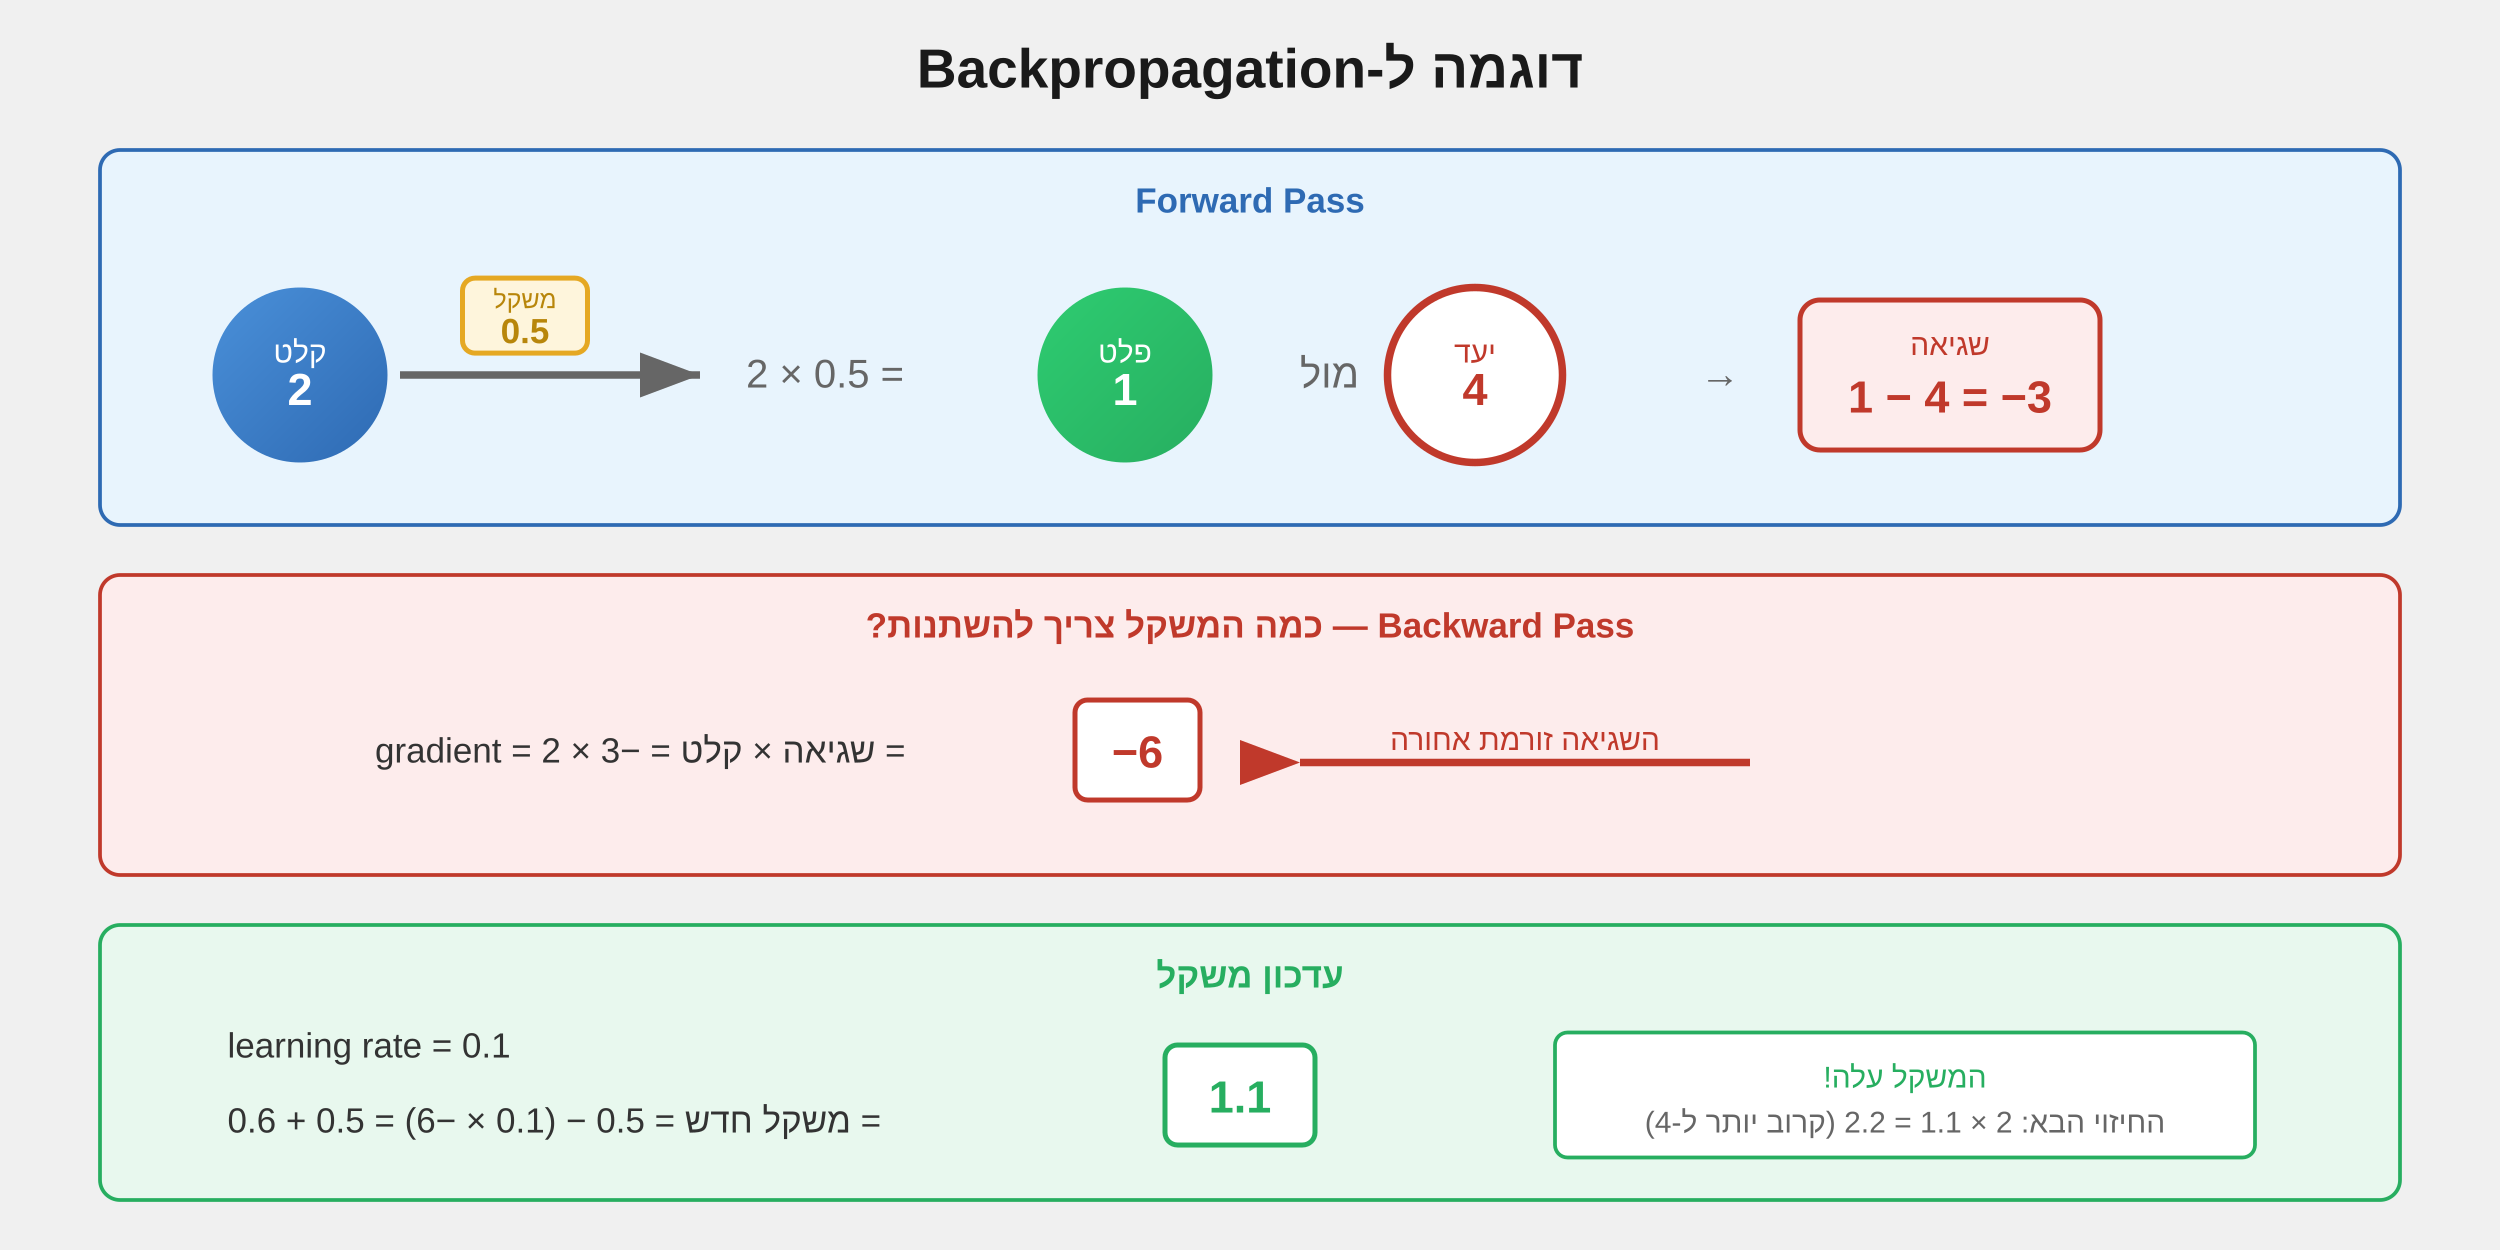
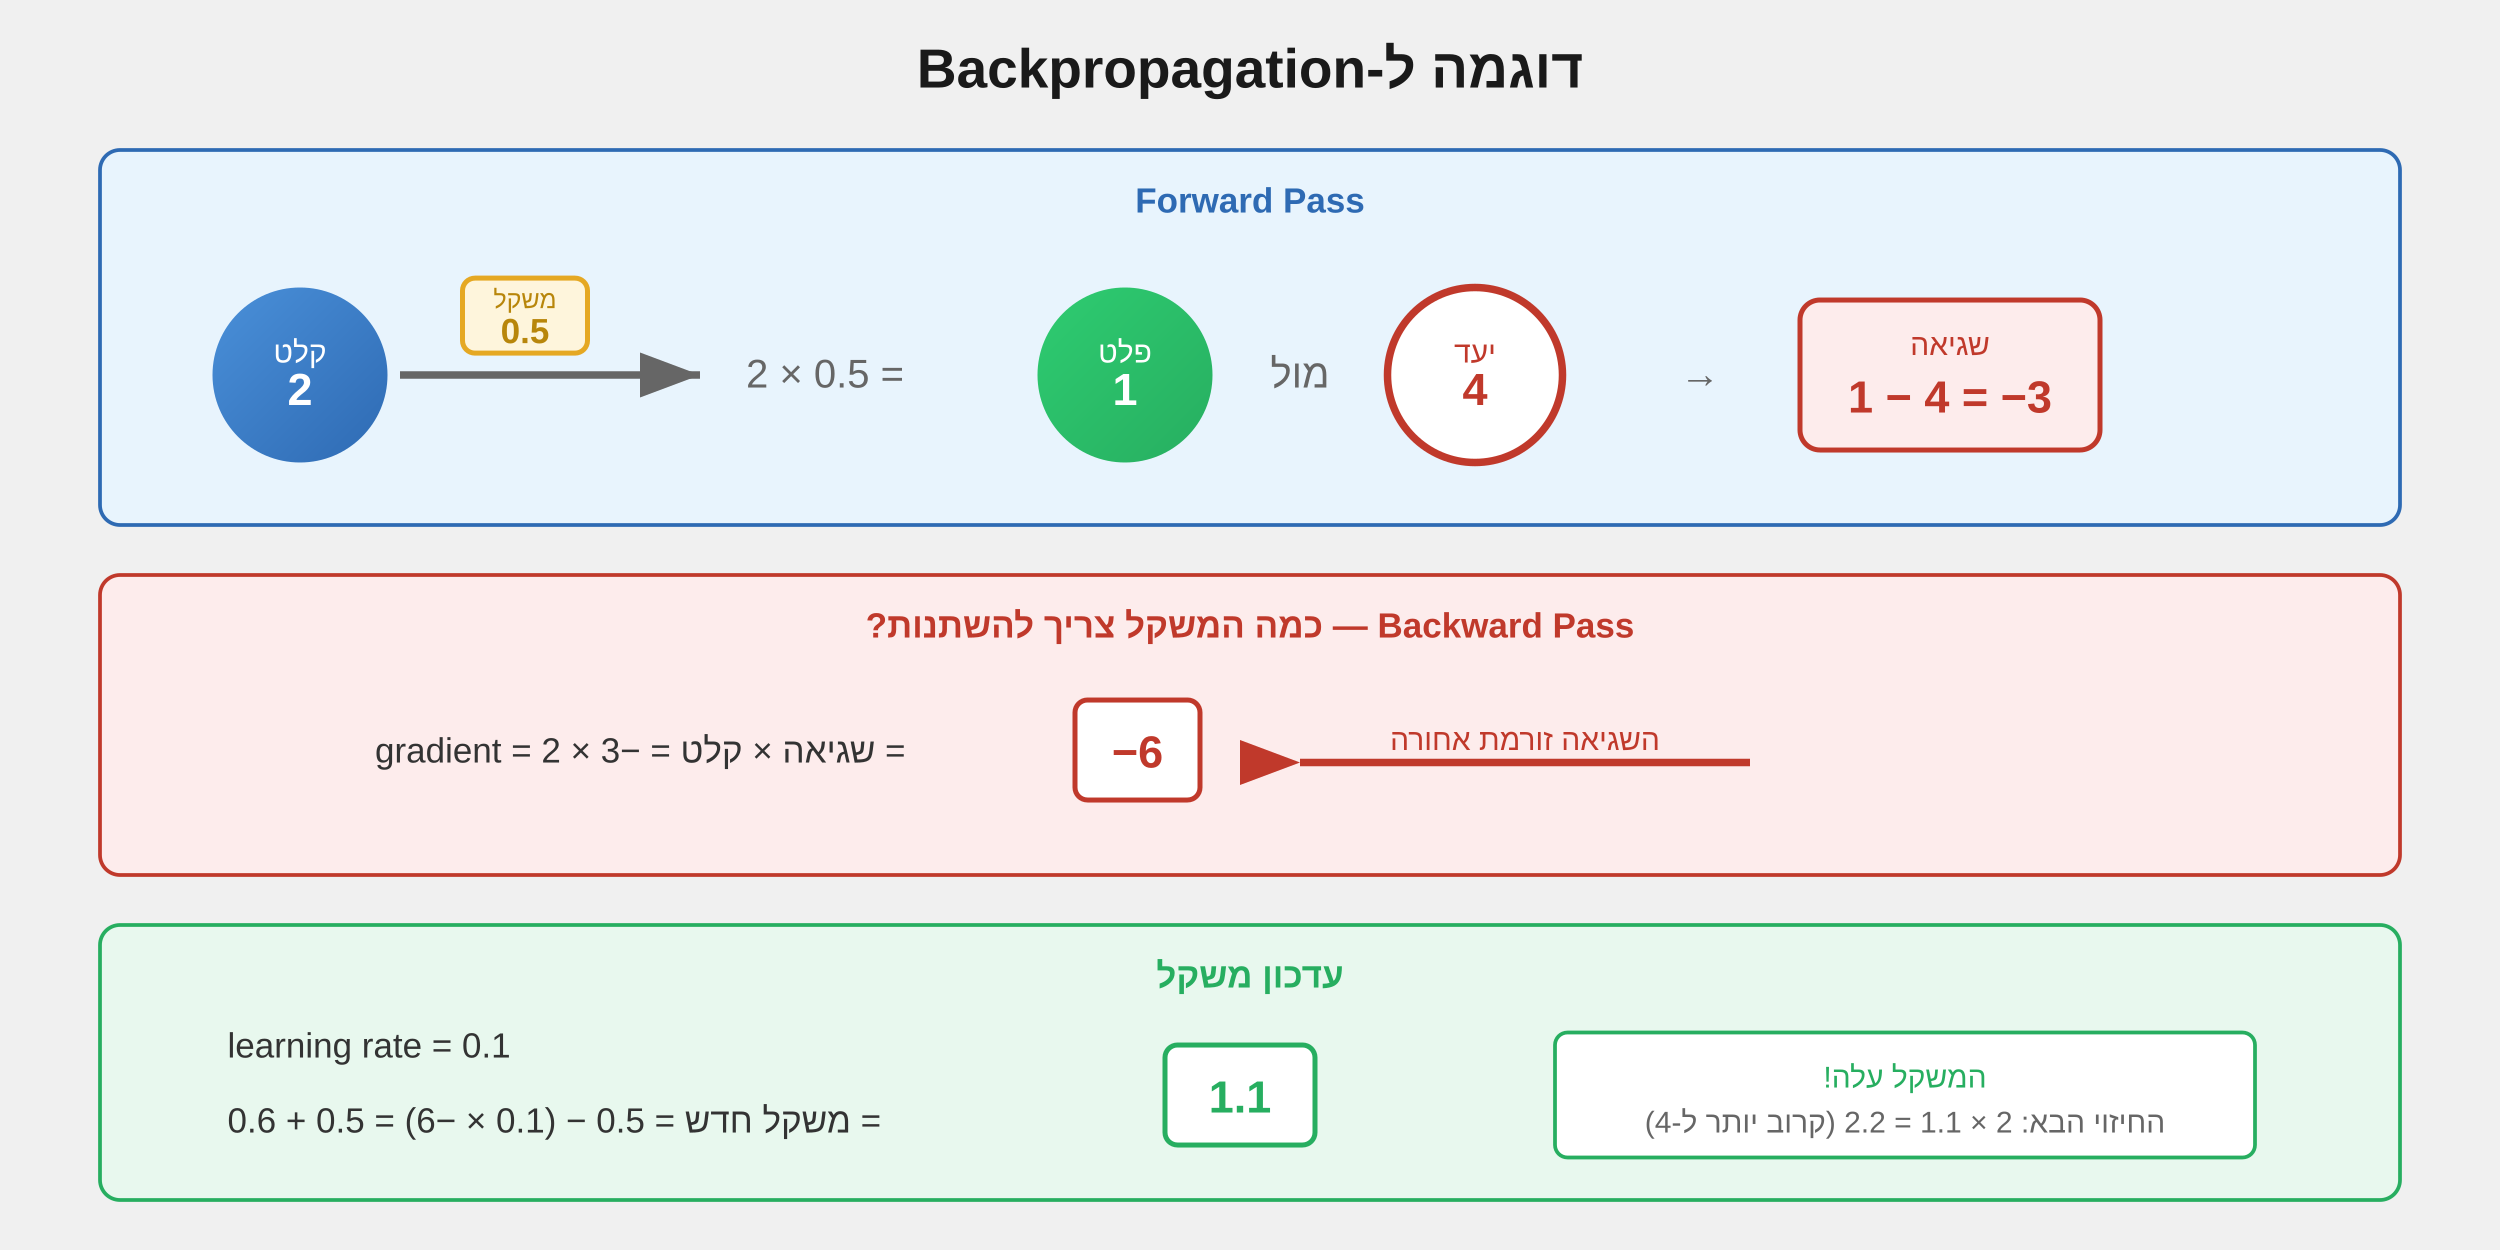
<svg xmlns="http://www.w3.org/2000/svg" width="1000" height="500" viewBox="0 0 1000 500" version="1.1">
  <defs>
    <linearGradient id="inputG" x1="85" y1="55" x2="155" y2="125" gradientUnits="userSpaceOnUse" gradientTransform="translate(0,60)">
      <stop offset="0%" style="stop-color:#4A90D9" />
      <stop offset="100%" style="stop-color:#2E6AB3" />
    </linearGradient>
    <linearGradient id="outputG" x1="415" y1="55" x2="485" y2="125" gradientUnits="userSpaceOnUse" gradientTransform="translate(0,60)">
      <stop offset="0%" style="stop-color:#2ECC71" />
      <stop offset="100%" style="stop-color:#27AE60" />
    </linearGradient>
    <marker id="fwd" markerWidth="8" markerHeight="6" refX="8" refY="3" orient="auto">
      <polygon points="0 0, 8 3, 0 6" fill="var(--color-text-muted, #666)" />
    </marker>
    <marker id="back" markerWidth="8" markerHeight="6" refX="0" refY="3" orient="auto">
      <polygon points="8 0, 0 3, 8 6" fill="#C0392B" />
    </marker>
  </defs>
-   <text x="500" y="35" text-anchor="middle" font-family="Arial, sans-serif" font-size="22" font-weight="bold" fill="var(--color-text, #1a1a1a)" direction="rtl">דוגמה ל-Backpropagation</text>
+   <text x="500" y="35" text-anchor="middle" direction="rtl" font-family="Arial, sans-serif" font-size="22" font-weight="bold" fill="var(--color-text, #1a1a1a)">דוגמה ל-Backpropagation</text>
  <g>
    <rect x="40" y="60" width="920" height="150" fill="var(--color-surface, #e8f4fd)" stroke="#2e6ab3" stroke-width="1.5" rx="8" />
-     <text x="500" y="85" text-anchor="middle" font-family="Arial, sans-serif" font-size="14px" font-weight="bold" fill="#2e6ab3">Forward Pass</text>
+     <text x="500" y="85" text-anchor="middle" direction="ltr" font-family="Arial, sans-serif" font-size="14px" font-weight="bold" fill="#2e6ab3">Forward Pass</text>
    <circle cx="120" cy="150" r="35" fill="url(#inputG)" />
-     <text x="120" y="145" text-anchor="middle" font-family="Arial, sans-serif" font-size="12px" fill="#ffffff">קלט</text>
-     <text x="120" y="162" text-anchor="middle" font-family="Arial, sans-serif" font-size="18px" font-weight="bold" fill="#ffffff">2</text>
+     <text x="120" y="145" text-anchor="middle" direction="rtl" font-family="Arial, sans-serif" font-size="12px" fill="#ffffff">קלט</text>
+     <text x="120" y="162" text-anchor="middle" direction="ltr" font-family="Arial, sans-serif" font-size="18px" font-weight="bold" fill="#ffffff">2</text>
    <line x1="160" y1="150" x2="280" y2="150" stroke="var(--color-text-muted, #666666)" stroke-width="3" marker-end="url(#fwd)" />
    <g transform="translate(-10,-8.75)">
      <rect x="195" y="120" width="50" height="30" fill="#fef5dc" stroke="#e5a823" stroke-width="2" rx="5" />
-       <text x="220" y="132" text-anchor="middle" font-family="Arial, sans-serif" font-size="10px" fill="#b8860b">משקל</text>
-       <text x="220" y="146" text-anchor="middle" font-family="Arial, sans-serif" font-size="14px" font-weight="bold" fill="#b8860b">0.5</text>
+       <text x="220" y="132" text-anchor="middle" direction="rtl" font-family="Arial, sans-serif" font-size="10px" fill="#b8860b">משקל</text>
+       <text x="220" y="146" text-anchor="middle" direction="ltr" font-family="Arial, sans-serif" font-size="14px" font-weight="bold" fill="#b8860b">0.5</text>
    </g>
-     <text x="330" y="155" text-anchor="middle" font-family="Arial, sans-serif" font-size="16px" fill="var(--color-text-muted, #666666)">2 × 0.5 =</text>
+     <text x="330" y="155" text-anchor="middle" direction="ltr" font-family="Arial, sans-serif" font-size="16px" fill="var(--color-text-muted, #666666)">2 × 0.5 =</text>
    <circle cx="450" cy="150" r="35" fill="url(#outputG)" />
-     <text x="450" y="145" text-anchor="middle" font-family="Arial, sans-serif" font-size="12px" fill="#ffffff">פלט</text>
-     <text x="450" y="162" text-anchor="middle" font-family="Arial, sans-serif" font-size="18px" font-weight="bold" fill="#ffffff">1</text>
-     <text x="520" y="155" font-family="Arial, sans-serif" font-size="16px" fill="var(--color-text-muted, #666666)">מול</text>
+     <text x="450" y="145" text-anchor="middle" direction="rtl" font-family="Arial, sans-serif" font-size="12px" fill="#ffffff">פלט</text>
+     <text x="450" y="162" text-anchor="middle" direction="ltr" font-family="Arial, sans-serif" font-size="18px" font-weight="bold" fill="#ffffff">1</text>
+     <text x="520" y="155" text-anchor="middle" direction="rtl" font-family="Arial, sans-serif" font-size="16px" fill="var(--color-text-muted, #666666)">מול</text>
    <circle cx="590" cy="150" r="35" fill="var(--color-surface, #ffffff)" stroke="#c0392b" stroke-width="3" />
-     <text x="590" y="145" text-anchor="middle" font-family="Arial, sans-serif" font-size="12px" fill="#c0392b">יעד</text>
-     <text x="590" y="162" text-anchor="middle" font-family="Arial, sans-serif" font-size="18px" font-weight="bold" fill="#c0392b">4</text>
-     <text x="680" y="155" font-family="Arial, sans-serif" font-size="16px" fill="var(--color-text-muted, #666666)">→</text>
+     <text x="590" y="145" text-anchor="middle" direction="rtl" font-family="Arial, sans-serif" font-size="12px" fill="#c0392b">יעד</text>
+     <text x="590" y="162" text-anchor="middle" direction="ltr" font-family="Arial, sans-serif" font-size="18px" font-weight="bold" fill="#c0392b">4</text>
+     <text x="680" y="155" text-anchor="middle" direction="ltr" font-family="Arial, sans-serif" font-size="16px" fill="var(--color-text-muted, #666666)">→</text>
    <rect x="720" y="120" width="120" height="60" fill="var(--color-surface, #fdecec)" stroke="#c0392b" stroke-width="2" rx="8" />
-     <text x="780" y="142" text-anchor="middle" font-family="Arial, sans-serif" font-size="12px" fill="#c0392b">שגיאה</text>
-     <text x="780" y="165" text-anchor="middle" font-family="Arial, sans-serif" font-size="18px" font-weight="bold" fill="#c0392b">1 − 4 = −3</text>
+     <text x="780" y="142" text-anchor="middle" direction="rtl" font-family="Arial, sans-serif" font-size="12px" fill="#c0392b">שגיאה</text>
+     <text x="780" y="165" text-anchor="middle" direction="ltr" font-family="Arial, sans-serif" font-size="18px" font-weight="bold" fill="#c0392b">1 − 4 = −3</text>
  </g>
  <g transform="translate(0, 230)">
    <rect x="40" y="0" width="920" height="120" fill="var(--color-surface, #FDECEC)" stroke="#C0392B" stroke-width="1.5" rx="8" />
-     <text x="500" y="25" text-anchor="middle" font-family="Arial, sans-serif" font-size="14" font-weight="bold" fill="#C0392B" direction="rtl">Backward Pass — כמה המשקל צריך להשתנות?</text>
-     <text x="150" y="75" font-family="Arial, sans-serif" font-size="14" fill="var(--color-text, #333)">gradient = שגיאה × קלט = −3 × 2 = </text>
+     <text x="500" y="25" text-anchor="middle" direction="rtl" font-family="Arial, sans-serif" font-size="14" font-weight="bold" fill="#C0392B">Backward Pass — כמה המשקל צריך להשתנות?</text>
+     <text x="150" y="75" text-anchor="start" direction="ltr" font-family="Arial, sans-serif" font-size="14" fill="var(--color-text, #333)">gradient = שגיאה × קלט = −3 × 2 =</text>
    <rect x="430" y="50" width="50" height="40" fill="var(--color-surface, #fff)" stroke="#C0392B" stroke-width="2" rx="5" />
-     <text x="455" y="77" text-anchor="middle" font-family="Arial, sans-serif" font-size="18" font-weight="bold" fill="#C0392B">−6</text>
+     <text x="455" y="77" text-anchor="middle" direction="ltr" font-family="Arial, sans-serif" font-size="18" font-weight="bold" fill="#C0392B">−6</text>
    <line x1="700" y1="75" x2="520" y2="75" stroke="#C0392B" stroke-width="3" marker-end="url(#back)" />
-     <text x="610" y="70" text-anchor="middle" font-family="Arial, sans-serif" font-size="12" fill="#C0392B">השגיאה זורמת אחורה</text>
+     <text x="610" y="70" text-anchor="middle" direction="rtl" font-family="Arial, sans-serif" font-size="12" fill="#C0392B">השגיאה זורמת אחורה</text>
  </g>
  <g>
    <rect x="40" y="370" width="920" height="110" fill="var(--color-surface, #e8f8ee)" stroke="#27ae60" stroke-width="1.5" rx="8" />
-     <text x="500" y="395" text-anchor="middle" font-family="Arial, sans-serif" font-size="14px" font-weight="bold" fill="#27ae60">עדכון משקל</text>
-     <text x="91" y="423" font-family="Arial, sans-serif" font-size="14px" fill="var(--color-text, #333333)">learning rate = 0.1</text>
-     <text x="91" y="453" font-family="Arial, sans-serif" font-size="14px" fill="var(--color-text, #333333)">משקל חדש = 0.5 − (0.1 × −6) = 0.5 + 0.6 =</text>
+     <text x="500" y="395" text-anchor="middle" direction="rtl" font-family="Arial, sans-serif" font-size="14px" font-weight="bold" fill="#27ae60">עדכון משקל</text>
+     <text x="91" y="423" text-anchor="start" direction="ltr" font-family="Arial, sans-serif" font-size="14px" fill="var(--color-text, #333333)">learning rate = 0.1</text>
+     <text x="91" y="453" text-anchor="start" direction="ltr" font-family="Arial, sans-serif" font-size="14px" fill="var(--color-text, #333333)">משקל חדש = 0.5 − (0.1 × −6) = 0.5 + 0.6 =</text>
    <g transform="translate(-64,-12)">
      <rect x="530" y="430" width="60" height="40" fill="var(--color-surface, #ffffff)" stroke="#27ae60" stroke-width="2" rx="5" />
-       <text x="560" y="457" text-anchor="middle" font-family="Arial, sans-serif" font-size="18px" font-weight="bold" fill="#27ae60">1.1</text>
+       <text x="560" y="457" text-anchor="middle" direction="ltr" font-family="Arial, sans-serif" font-size="18px" font-weight="bold" fill="#27ae60">1.1</text>
    </g>
    <g transform="translate(-28,-12)">
      <rect x="650" y="425" width="280" height="50" fill="var(--color-surface, #ffffff)" stroke="#27ae60" stroke-width="1.5" rx="5" />
-       <text x="790" y="447" text-anchor="middle" font-family="Arial, sans-serif" font-size="12px" fill="#27ae60" direction="rtl">המשקל עלה!</text>
-       <text x="790" y="465" text-anchor="middle" font-family="Arial, sans-serif" font-size="12px" fill="var(--color-text-muted, #666666)">החיזוי הבא: 2 × 1.1 = 2.2 (קרוב יותר ל-4)</text>
+       <text x="790" y="447" text-anchor="middle" direction="rtl" font-family="Arial, sans-serif" font-size="12px" fill="#27ae60">המשקל עלה!</text>
+       <text x="790" y="465" text-anchor="middle" direction="rtl" font-family="Arial, sans-serif" font-size="12px" fill="var(--color-text-muted, #666666)">החיזוי הבא: 2 × 1.1 = 2.2 (קרוב יותר ל-4)</text>
    </g>
  </g>
</svg>
